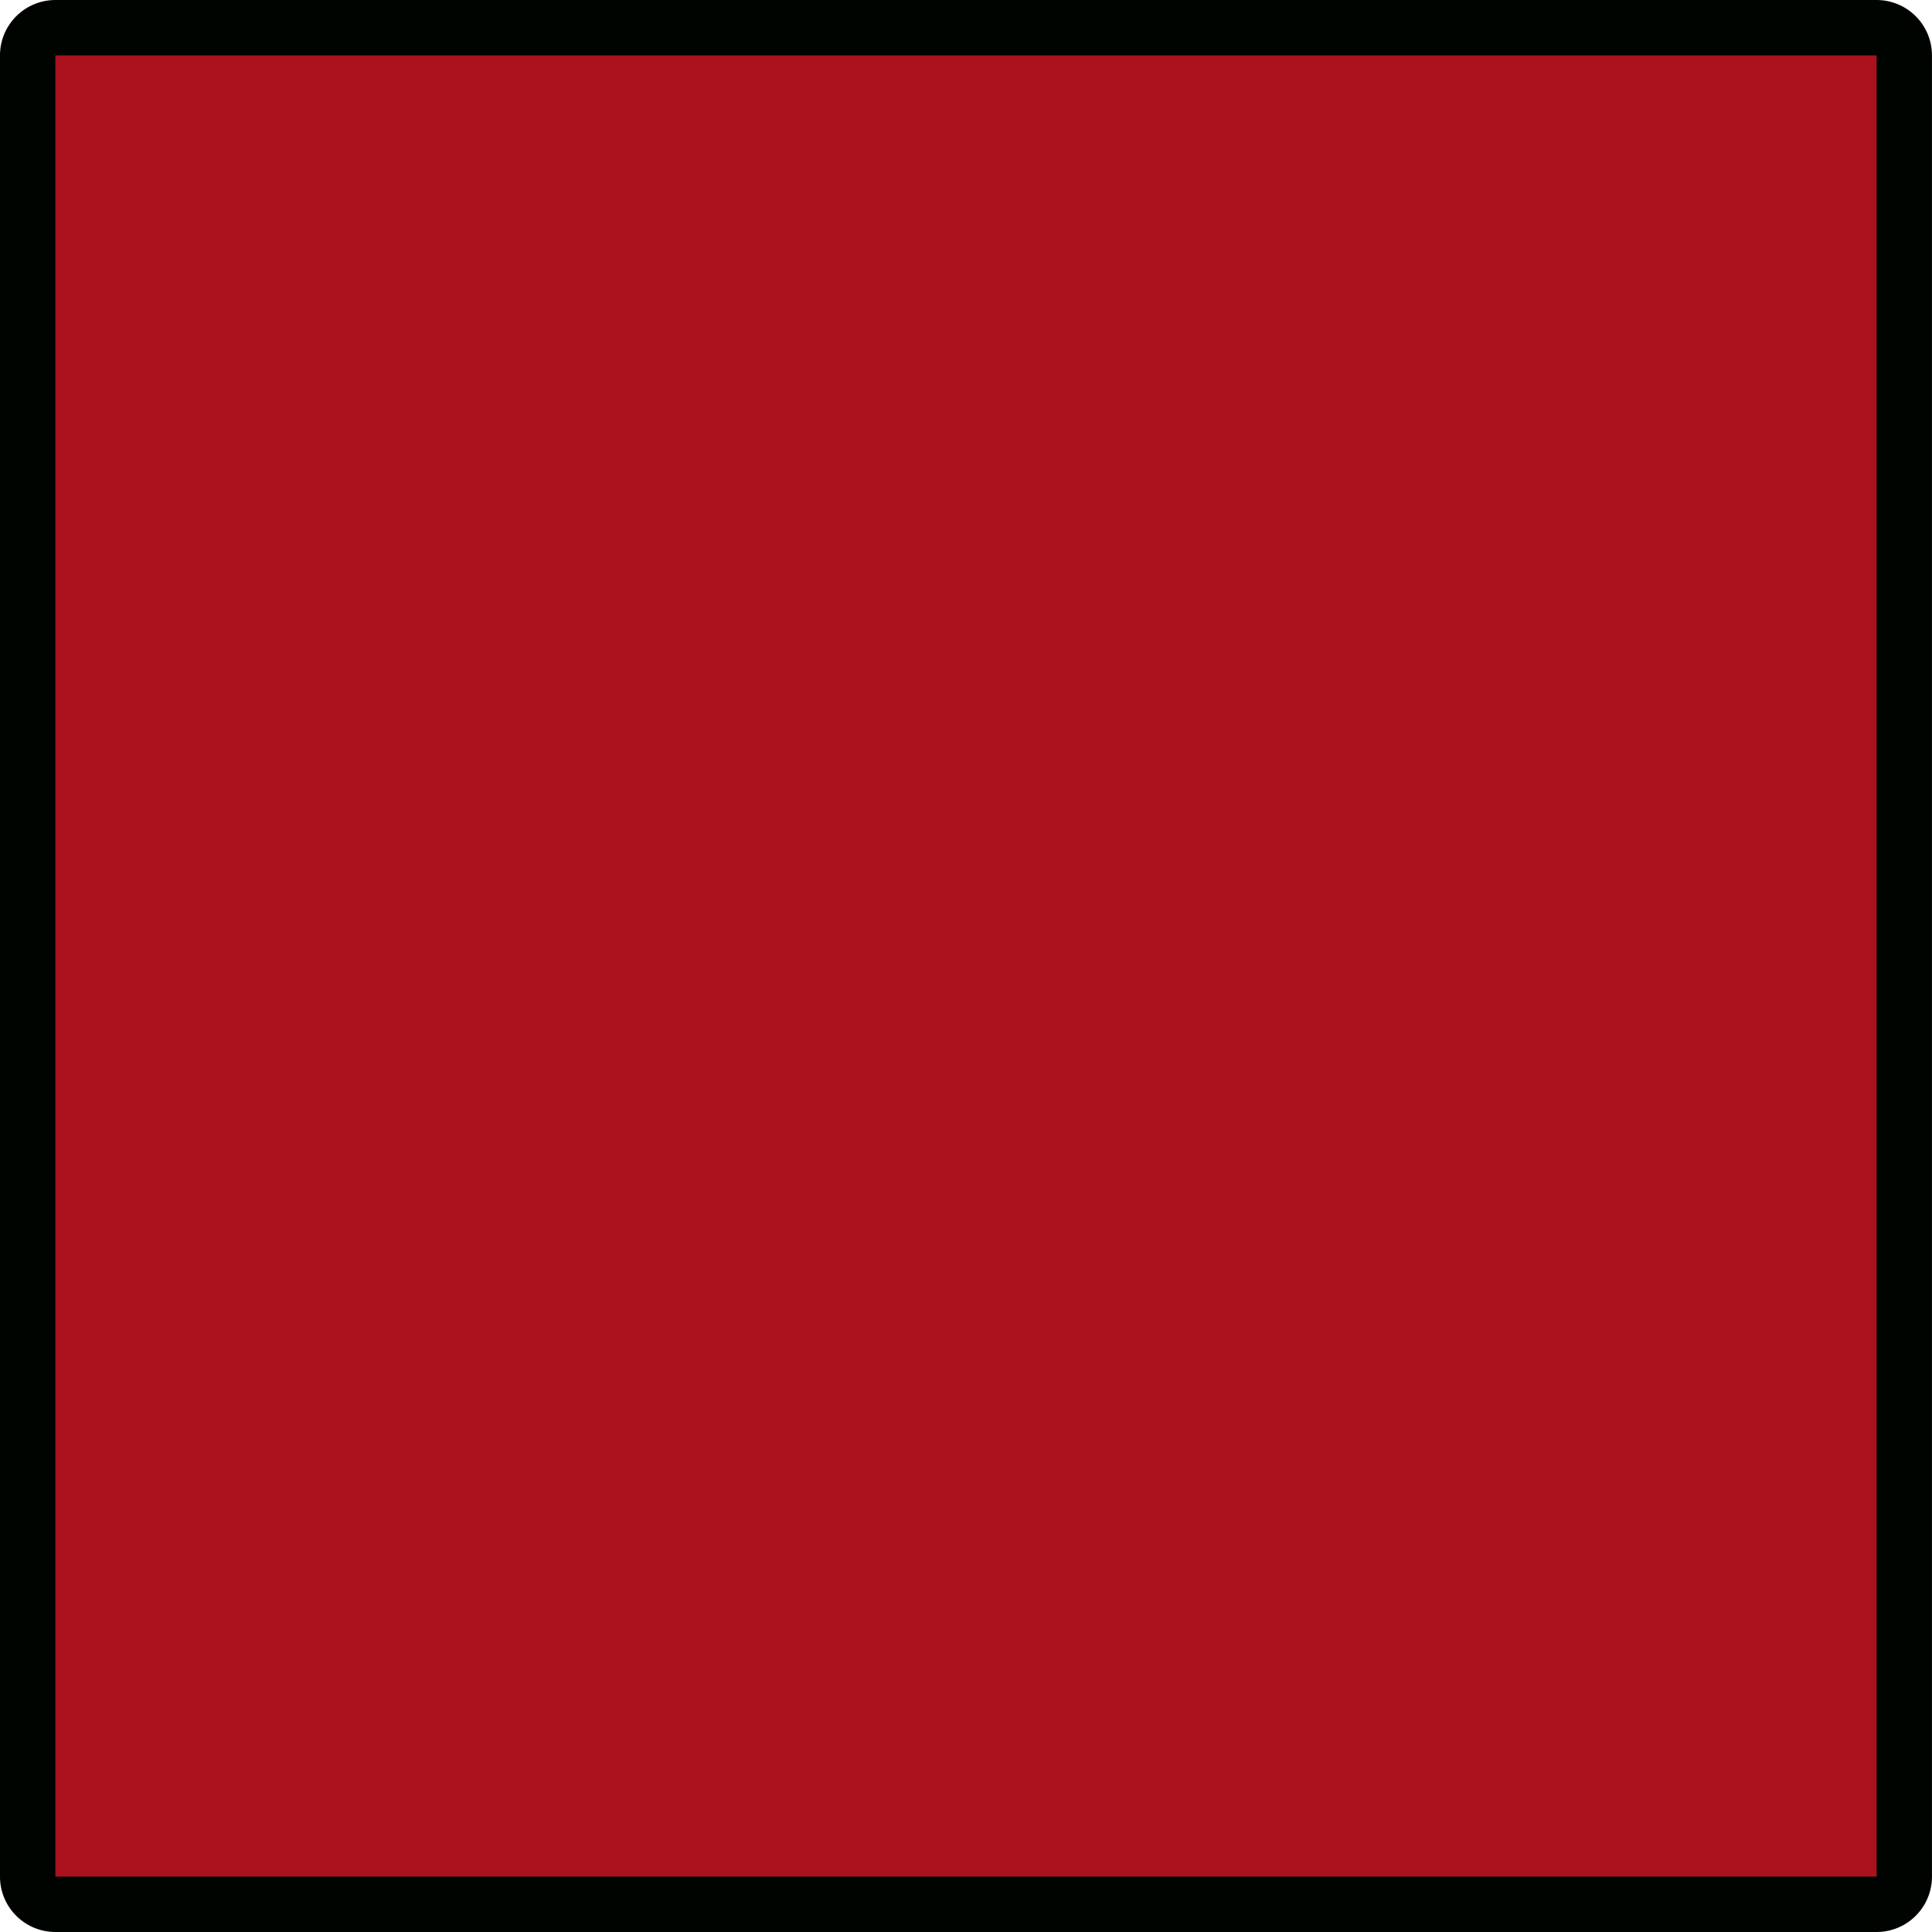
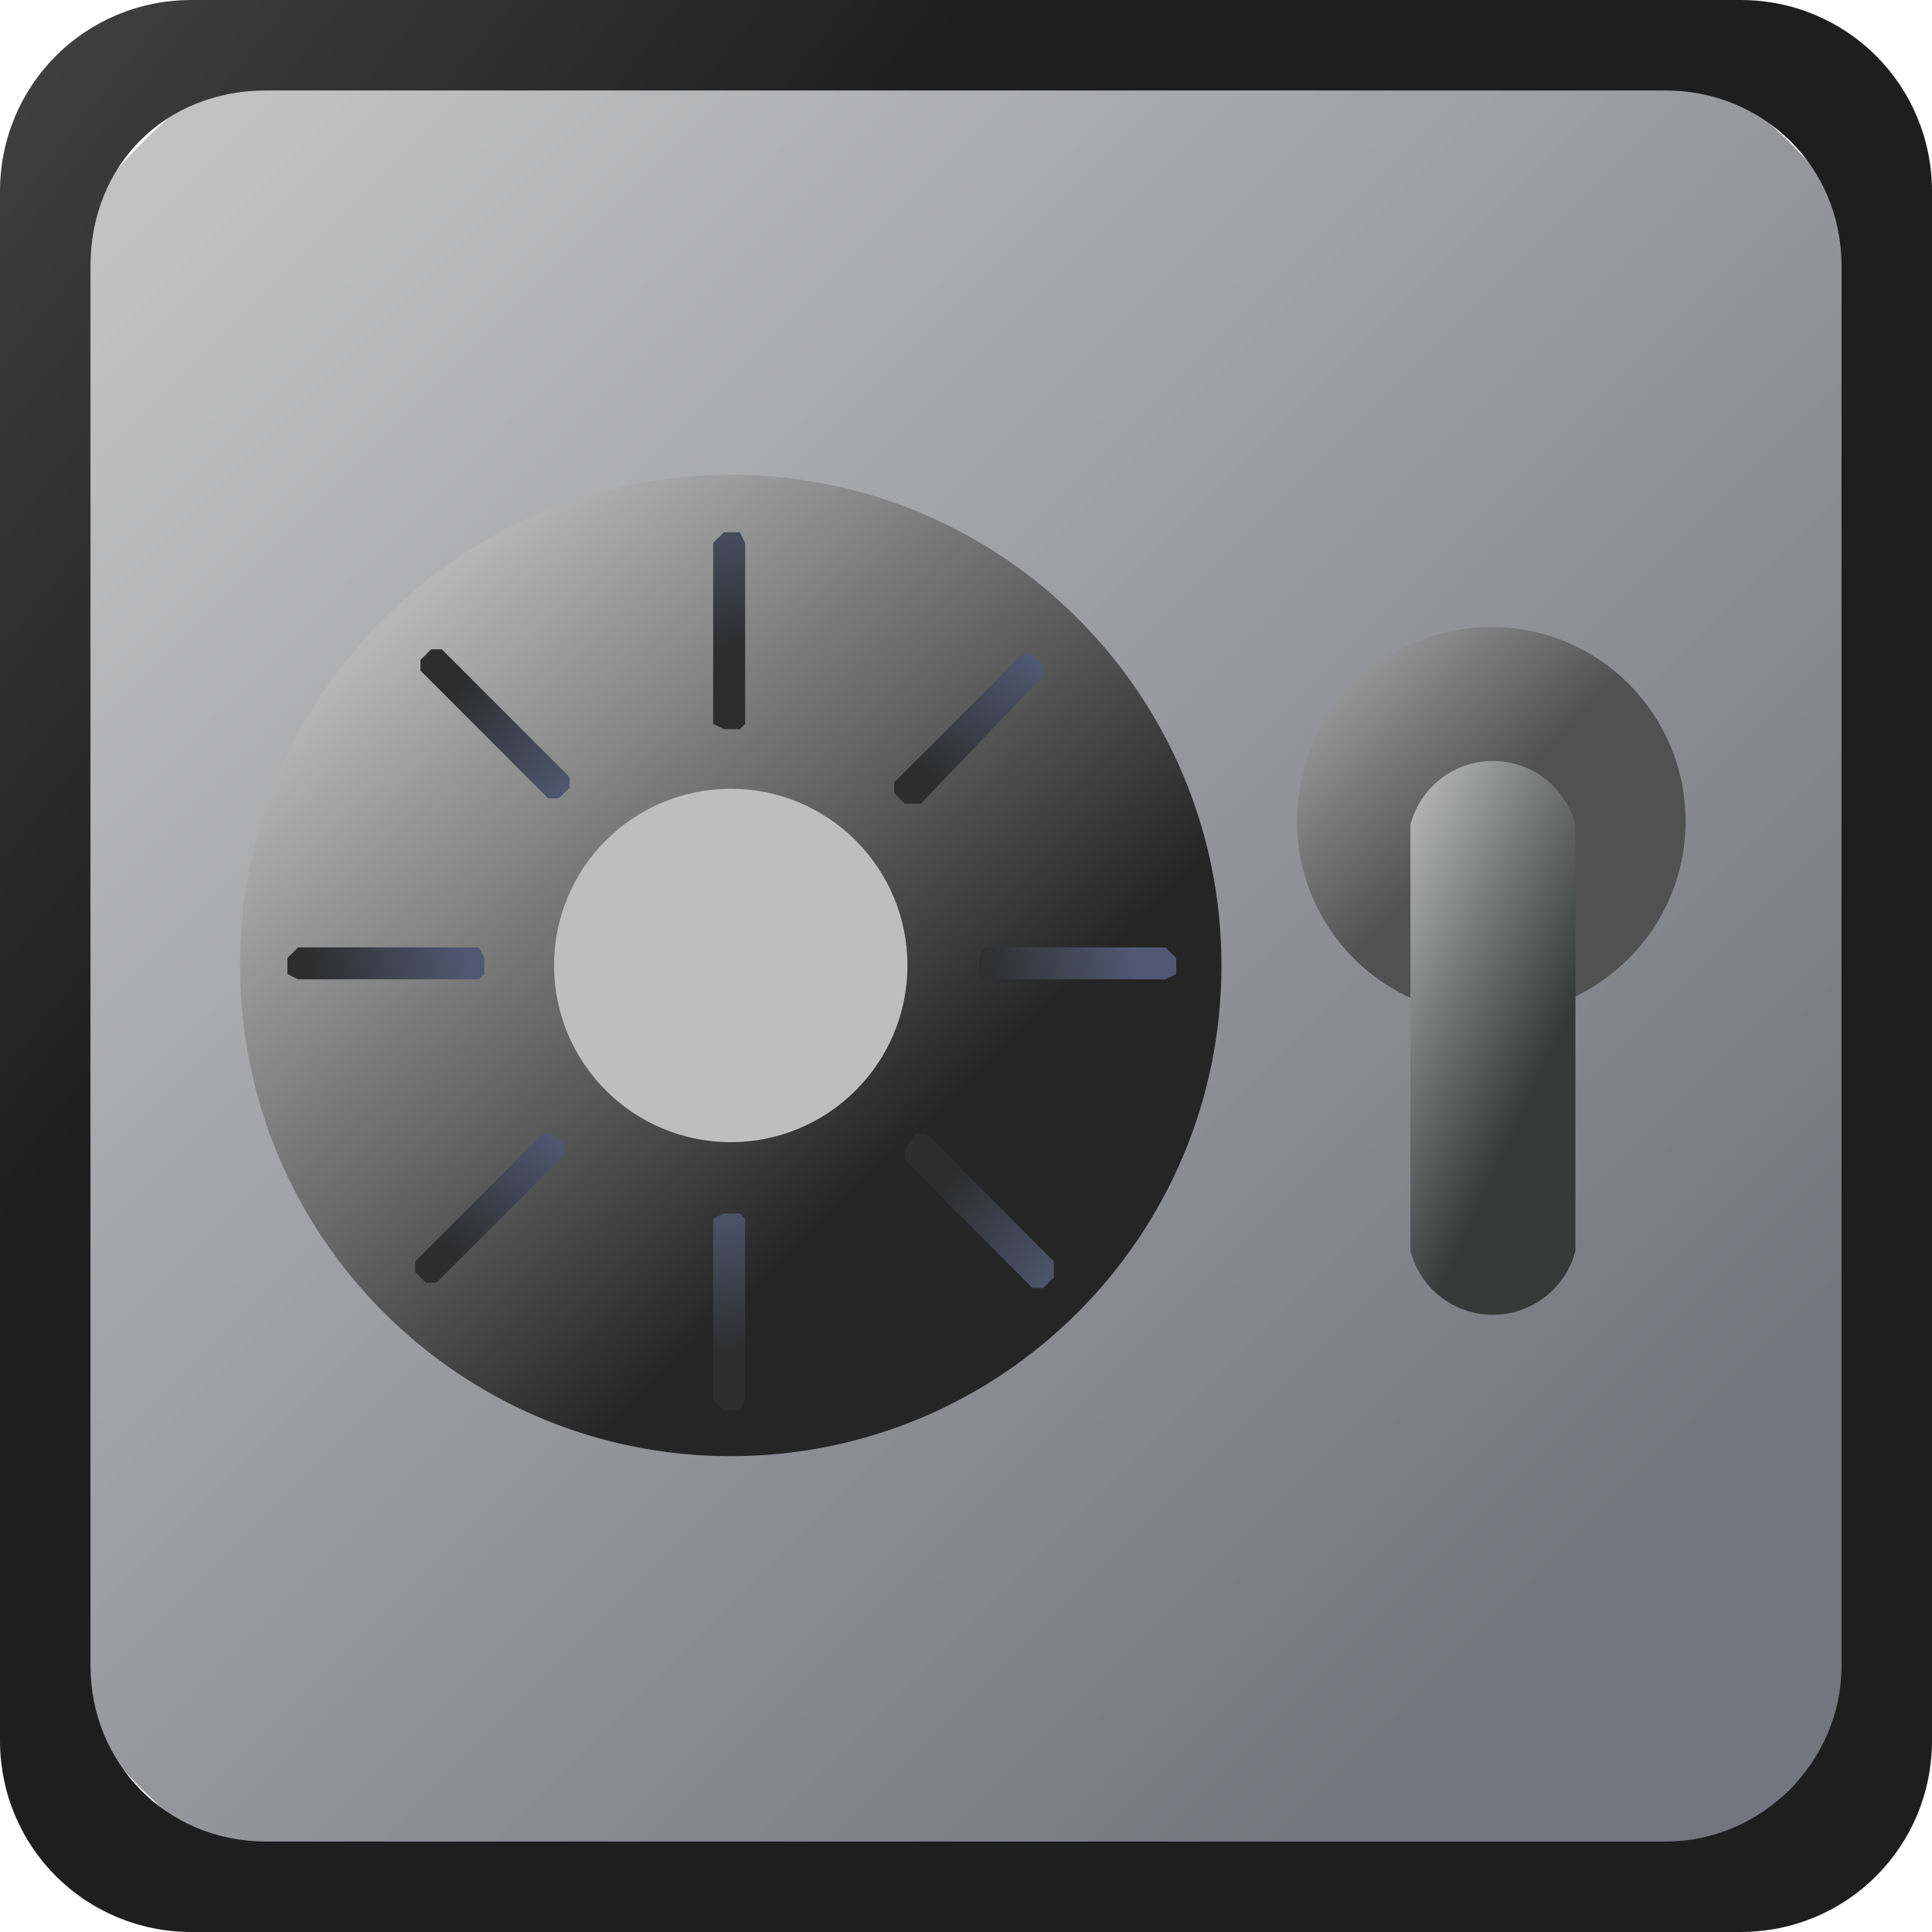
- <svg xmlns="http://www.w3.org/2000/svg" height="128" id="svg8" version="1.1" viewBox="0 0 33.867 33.867" width="128">
-   <defs id="defs2" />
-   <g id="layer1" transform="translate(-0.00344855,-263.135)">
-     <rect height="31.925" id="rect1366" ry="1.7984563e-007" style="opacity:1;fill:#ab121e;fill-opacity:1;stroke:#000400;stroke-width:1.942;stroke-linecap:butt;stroke-linejoin:round;stroke-miterlimit:4;stroke-dasharray:none;stroke-opacity:1;paint-order:markers stroke fill" width="31.925" x="0.974" y="264.106" />
-     <flowRoot id="flowRoot1368" style="font-style:normal;font-weight:normal;font-size:40px;line-height:1.25;font-family:sans-serif;letter-spacing:0px;word-spacing:0px;fill:#000000;fill-opacity:1;stroke:none;stroke-opacity:1;" transform="matrix(1.257091,0,0,0.8200094,-15.1005,248.1647)" xml:space="preserve">
-       <flowRegion id="flowRegion1370" style="stroke:none;stroke-opacity:1;">
-         <rect height="80.179" id="rect1372" style="stroke:none;stroke-opacity:1;" width="86.429" x="14.821" y="18.357" />
-       </flowRegion>
-       <flowPara id="flowPara1374">?</flowPara>
-     </flowRoot>
+ <svg xmlns="http://www.w3.org/2000/svg" fill-rule="evenodd" stroke-linejoin="round" stroke-miterlimit="2" clip-rule="evenodd" viewBox="0 0 363 363">
+   <defs />
+   <path fill="none" d="M0 0h363v363H0z" />
+   <clipPath id="a">
+     <path d="M0 0h363v363H0z" />
+   </clipPath>
+   <g clip-path="url(#a)">
+     <path fill="url(#_Linear2)" d="M363 91c0-50-41-91-91-91H91C41 0 0 41 0 91v181c0 50 41 91 91 91h181c50 0 91-41 91-91V91z" />
+     <path fill="url(#_Linear3)" d="M363 36c0-20-16-36-36-36H36C16 0 0 16 0 36v291c0 20 16 36 36 36h291c20 0 36-16 36-36V36zm-17 14c0-19-15-33-33-33H50c-19 0-33 14-33 33v263c0 18 14 33 33 33h263c18 0 33-15 33-33V50z" />
+     <circle cx="137.3" cy="181.4" r="92.2" fill="url(#_Linear4)" />
+     <path fill="url(#_Linear5)" d="M140 102l-1-2h-3l-2 2v34l2 1h3l1-1v-34z" />
+     <path fill="url(#_Linear6)" d="M140 229l-1-1h-3l-2 1v34l2 2h3l1-2v-34z" />
+     <path fill="url(#_Linear7)" d="M90 184l1-1v-3l-1-2H56l-2 2v3l2 1h34z" />
+     <path fill="url(#_Linear8)" d="M219 184l2-1v-3l-2-2h-34l-1 2v3l1 1h34z" />
+     <path fill="url(#_Linear9)" d="M196 127v-2l-2-2h-2l-24 24v2l2 2h3l23-24z" />
+     <path fill="url(#_Linear10)" d="M106 217v-2l-2-2h-2l-24 24v2l2 2h2l24-24z" />
+     <path fill="url(#_Linear11)" d="M103 150h2l2-2v-2l-24-24h-2l-2 2v2l24 24z" />
+     <path fill="url(#_Linear12)" d="M194 242h2l2-2v-3l-24-24h-2l-2 3v2l24 24z" />
+     <circle cx="137.3" cy="181.4" r="33.2" fill="#bebebe" />
+     <circle cx="280.2" cy="154.3" r="36.5" fill="url(#_Linear13)" />
+     <path fill="url(#_Linear14)" d="M296 155a16 16 0 00-31 0v80a16 16 0 0031 0v-80z" />
  </g>
+   <defs>
+     <linearGradient id="_Linear2" x1="0" x2="1" y1="0" y2="0" gradientTransform="rotate(-135 209 90) scale(372.932)" gradientUnits="userSpaceOnUse">
+       <stop offset="0" stop-color="#73767e" />
+       <stop offset="1" stop-color="#c2c2c2" />
+     </linearGradient>
+     <linearGradient id="_Linear3" x1="0" x2="1" y1="0" y2="0" gradientTransform="rotate(39 -158 -312) scale(310.165)" gradientUnits="userSpaceOnUse">
+       <stop offset="0" stop-color="#696969" />
+       <stop offset="1" stop-color="#1e1e1e" />
+     </linearGradient>
+     <linearGradient id="_Linear4" x1="0" x2="1" y1="0" y2="0" gradientTransform="rotate(-134 131 71) scale(137.6065)" gradientUnits="userSpaceOnUse">
+       <stop offset="0" stop-color="#252525" />
+       <stop offset="1" stop-color="#b6b6b6" />
+     </linearGradient>
+     <linearGradient id="_Linear5" x1="0" x2="1" y1="0" y2="0" gradientTransform="scale(-29.64125) rotate(79 0 -5)" gradientUnits="userSpaceOnUse">
+       <stop offset="0" stop-color="#2d2d2d" />
+       <stop offset="1" stop-color="#4f5973" />
+     </linearGradient>
+     <linearGradient id="_Linear6" x1="0" x2="1" y1="0" y2="0" gradientTransform="scale(-29.64125) rotate(79 3 -7)" gradientUnits="userSpaceOnUse">
+       <stop offset="0" stop-color="#2d2d2d" />
+       <stop offset="1" stop-color="#4f5973" />
+     </linearGradient>
+     <linearGradient id="_Linear7" x1="0" x2="1" y1="0" y2="0" gradientTransform="scale(29.64125) rotate(-11 32 -7)" gradientUnits="userSpaceOnUse">
+       <stop offset="0" stop-color="#2d2d2d" />
+       <stop offset="1" stop-color="#4f5973" />
+     </linearGradient>
+     <linearGradient id="_Linear8" x1="0" x2="1" y1="0" y2="0" gradientTransform="scale(29.64125) rotate(-11 34 -29)" gradientUnits="userSpaceOnUse">
+       <stop offset="0" stop-color="#2d2d2d" />
+       <stop offset="1" stop-color="#4f5973" />
+     </linearGradient>
+     <linearGradient id="_Linear9" x1="0" x2="1" y1="0" y2="0" gradientTransform="rotate(-56 226 -92) scale(29.6413)" gradientUnits="userSpaceOnUse">
+       <stop offset="0" stop-color="#2d2d2d" />
+       <stop offset="1" stop-color="#4f5973" />
+     </linearGradient>
+     <linearGradient id="_Linear10" x1="0" x2="1" y1="0" y2="0" gradientTransform="rotate(-56 265 37) scale(29.6413)" gradientUnits="userSpaceOnUse">
+       <stop offset="0" stop-color="#2d2d2d" />
+       <stop offset="1" stop-color="#4f5973" />
+     </linearGradient>
+     <linearGradient id="_Linear11" x1="0" x2="1" y1="0" y2="0" gradientTransform="rotate(34 -174 203) scale(29.6413)" gradientUnits="userSpaceOnUse">
+       <stop offset="0" stop-color="#2d2d2d" />
+       <stop offset="1" stop-color="#4f5973" />
+     </linearGradient>
+     <linearGradient id="_Linear12" x1="0" x2="1" y1="0" y2="0" gradientTransform="rotate(34 -280 400) scale(29.6413)" gradientUnits="userSpaceOnUse">
+       <stop offset="0" stop-color="#2d2d2d" />
+       <stop offset="1" stop-color="#4f5973" />
+     </linearGradient>
+     <linearGradient id="_Linear13" x1="0" x2="1" y1="0" y2="0" gradientTransform="scale(53.5055) rotate(43 0 7)" gradientUnits="userSpaceOnUse">
+       <stop offset="0" stop-color="#b7b7b7" />
+       <stop offset="1" stop-color="#515151" />
+     </linearGradient>
+     <linearGradient id="_Linear14" x1="0" x2="1" y1="0" y2="0" gradientTransform="rotate(25 -215 670) scale(44.4451)" gradientUnits="userSpaceOnUse">
+       <stop offset="0" stop-color="#b7b7b7" />
+       <stop offset="1" stop-color="#353938" />
+     </linearGradient>
+   </defs>
</svg>
